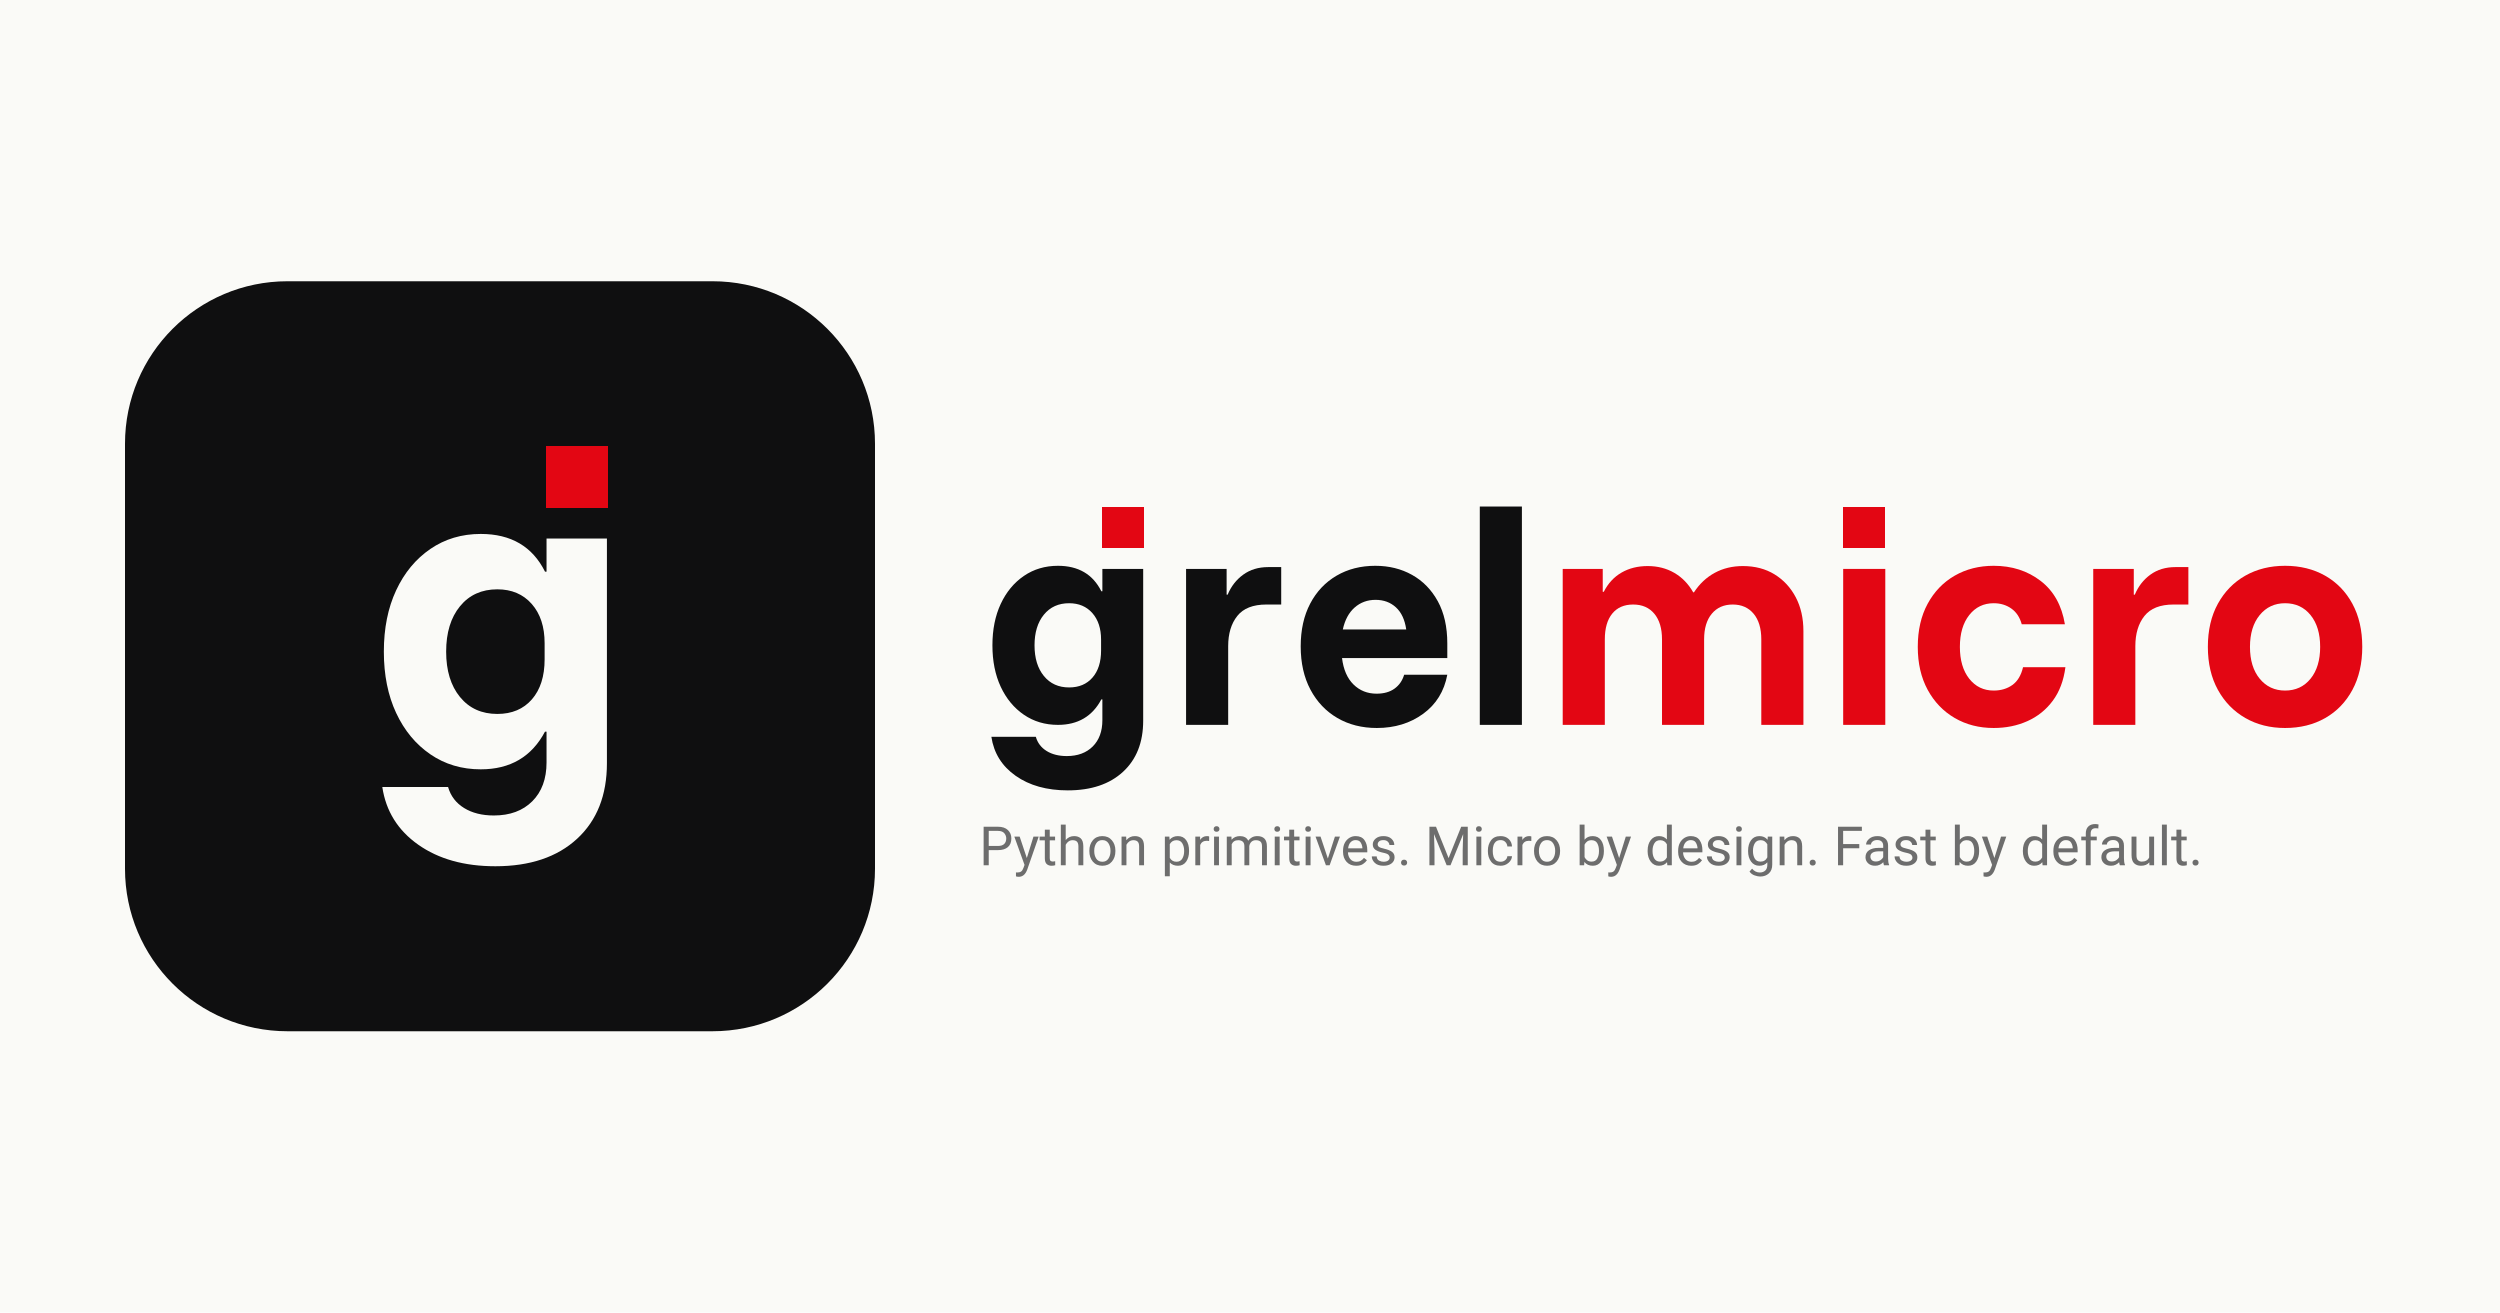
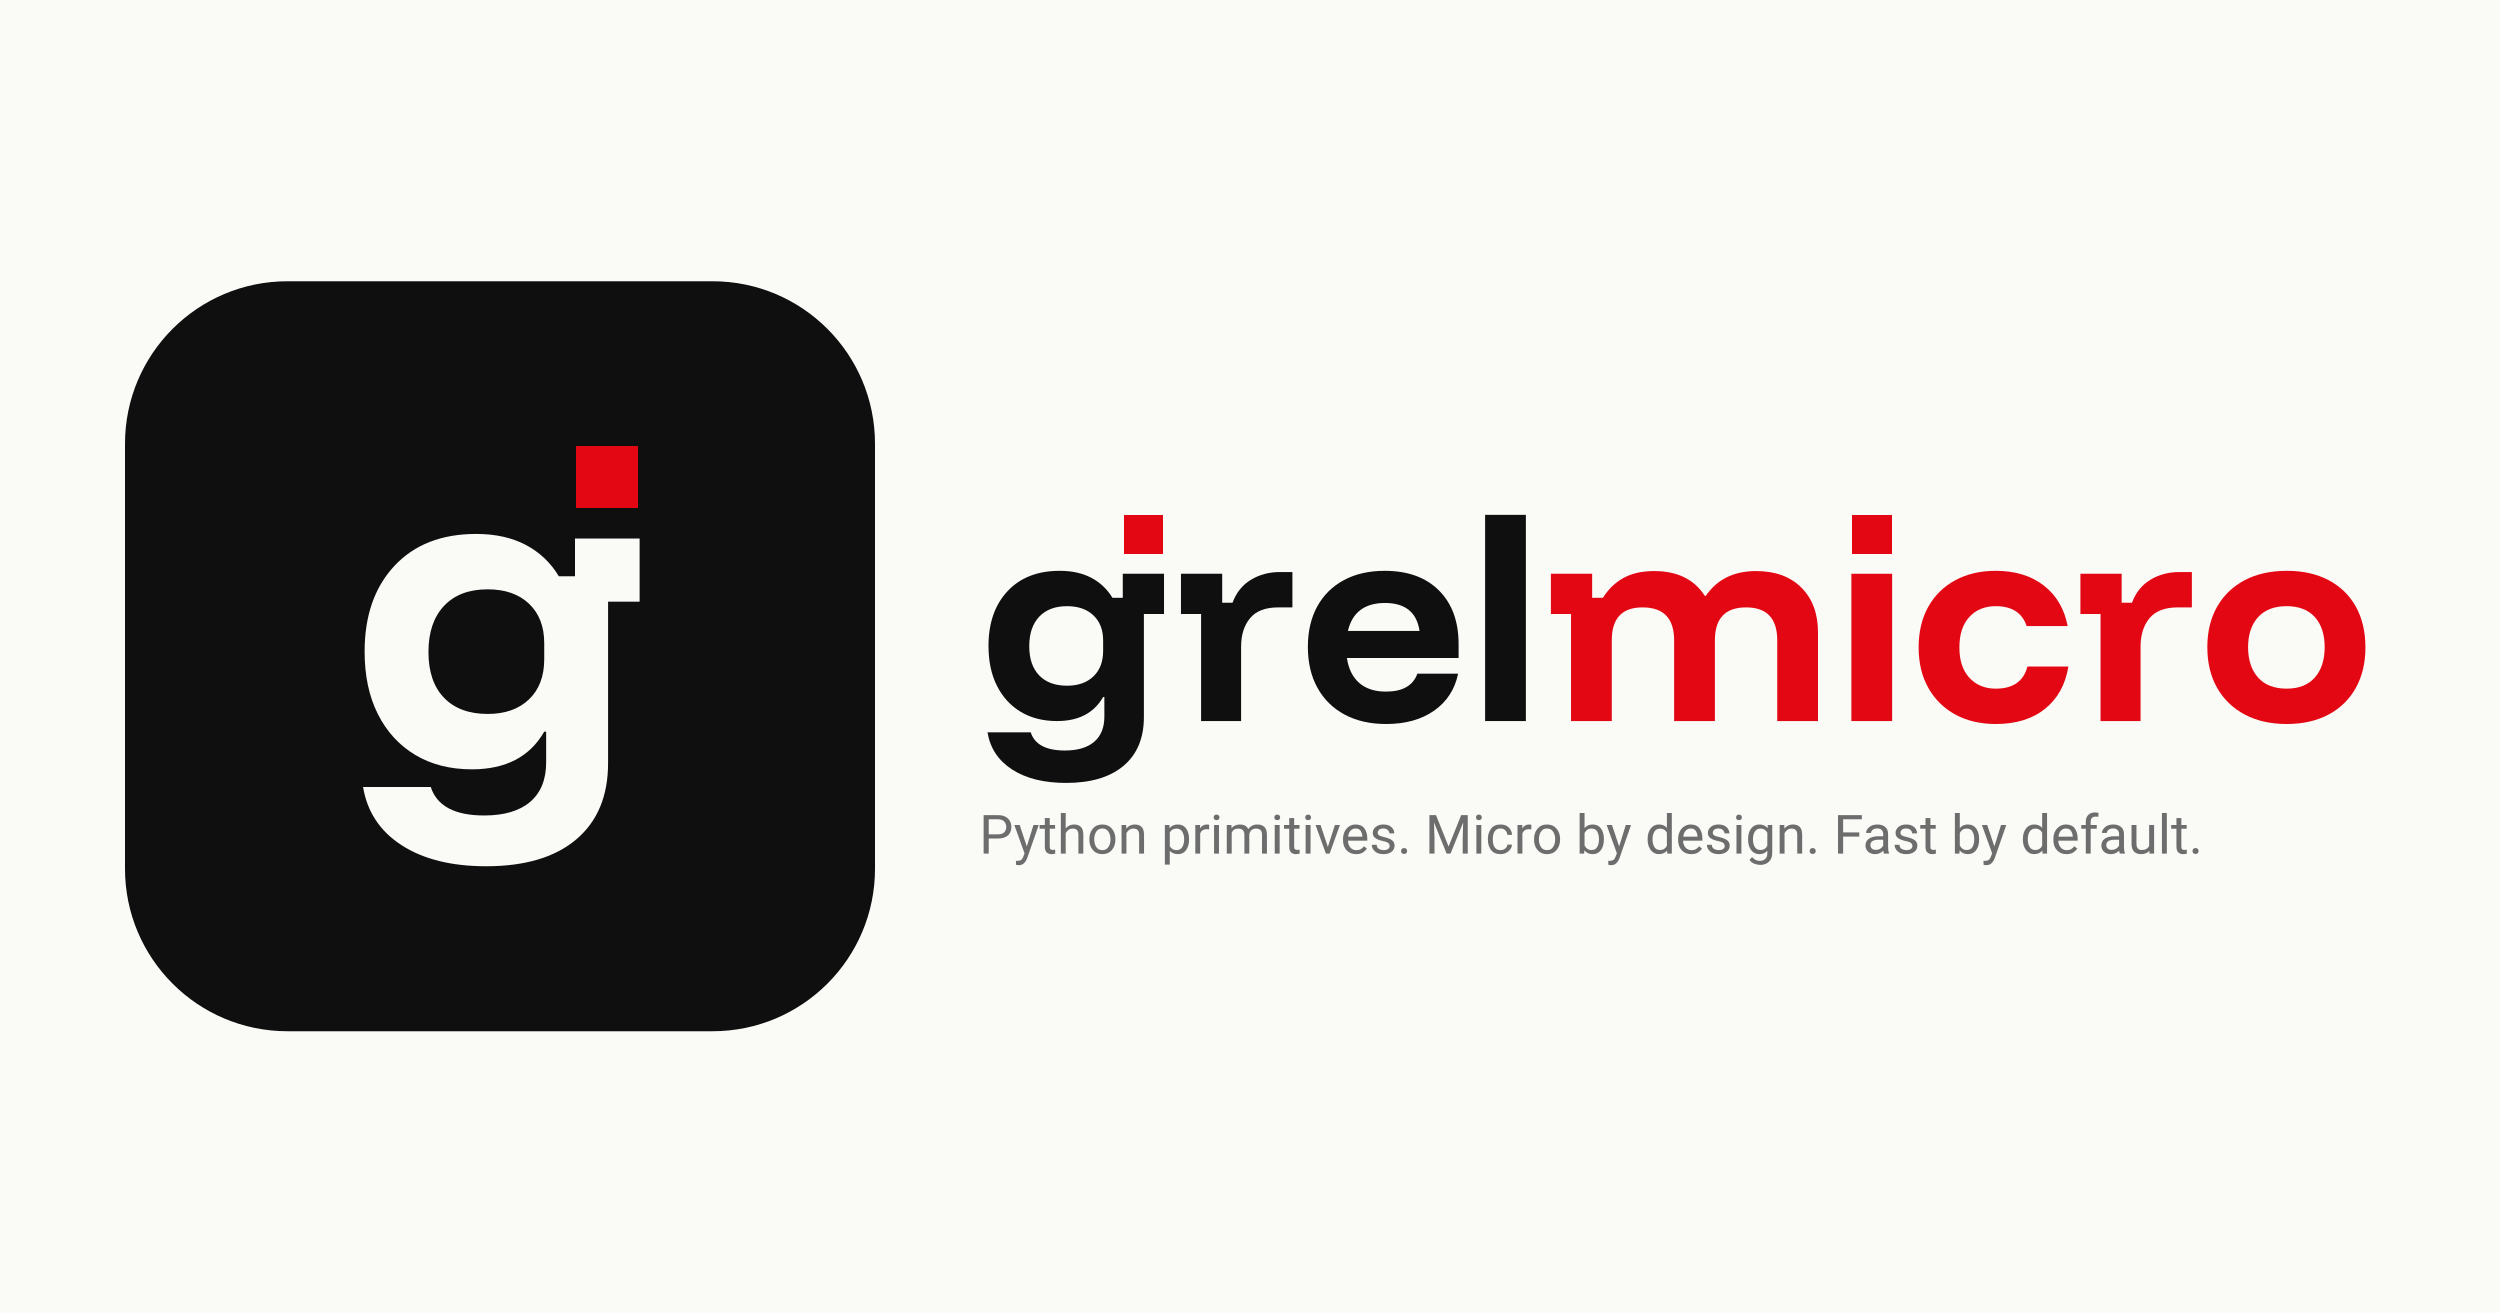
<svg xmlns="http://www.w3.org/2000/svg" viewBox="0 0 1200 630" width="1200" height="630" shape-rendering="geometricPrecision" role="img" aria-label="grelmicro: Python primitives">
  <rect width="1200" height="630" fill="#FAFAF7" />
  <rect x="60" y="135.0" width="360" height="360" rx="78" fill="#0F0F10" />
-   <path d="M341 -252Q220 -252 140.5 -196.0Q61 -140 47 -46H218Q228 -81 259.5 -100.5Q291 -120 337 -120Q400 -120 437.0 -83.0Q474 -46 474 18V98H470Q418 0 303 0Q229 0 172.0 39.0Q115 78 83.0 146.5Q51 215 51 306Q51 397 83.0 465.5Q115 534 172.0 573.0Q229 612 303 612Q421 612 470 514H474V600H631V16Q631 -109 553.5 -180.5Q476 -252 341 -252ZM346 144Q403 144 436.0 182.0Q469 220 469 286V328Q469 392 435.5 430.0Q402 468 346 468Q285 468 249.0 424.0Q213 380 213 306Q213 232 249.0 188.0Q285 144 346 144Z" fill="#FAFAF7" transform="translate(174.831 369.277) scale(0.184615 -0.184615)" />
-   <rect x="261.942" y="214.200" width="29.777" height="29.777" fill="#E30613" shape-rendering="crispEdges" />
-   <path d="M341 -252Q220 -252 140.5 -196.0Q61 -140 47 -46H218Q228 -81 259.5 -100.5Q291 -120 337 -120Q400 -120 437.0 -83.0Q474 -46 474 18V98H470Q418 0 303 0Q229 0 172.0 39.0Q115 78 83.0 146.5Q51 215 51 306Q51 397 83.0 465.5Q115 534 172.0 573.0Q229 612 303 612Q421 612 470 514H474V600H631V16Q631 -109 553.5 -180.5Q476 -252 341 -252ZM346 144Q403 144 436.0 182.0Q469 220 469 286V328Q469 392 435.5 430.0Q402 468 346 468Q285 468 249.0 424.0Q213 380 213 306Q213 232 249.0 188.0Q285 144 346 144Z" fill="#0F0F10" transform="translate(470.000 347.939) scale(0.124767 -0.124767)" />
-   <path d="M84 0V600H240V501H244Q264 549 304.0 578.0Q344 607 400 607H450V463H393Q316 463 281.0 419.0Q246 375 246 303V0Z" fill="#0F0F10" transform="translate(558.834 347.939) scale(0.124767 -0.124767)" />
-   <path d="M336 -12Q250 -12 184.0 26.5Q118 65 80.5 135.5Q43 206 43 302Q43 397 79.5 466.5Q116 536 181.0 574.0Q246 612 330 612Q409 612 471.5 577.0Q534 542 570.5 475.5Q607 409 607 313V257H202Q210 191 246.0 155.5Q282 120 335 120Q377 120 404.0 139.5Q431 159 441 193H607Q589 97 514.0 42.5Q439 -12 336 -12ZM205 367H449Q441 423 409.5 452.0Q378 481 331 481Q284 481 250.5 451.5Q217 422 205 367Z" fill="#0F0F10" transform="translate(618.972 347.939) scale(0.124767 -0.124767)" />
-   <path d="M76 0V840H238V0Z" fill="#0F0F10" transform="translate(700.819 347.939) scale(0.124767 -0.124767)" />
-   <path d="M75 0V600H229V512H233Q258 561 301.5 586.0Q345 611 402 611Q459 611 504.0 585.0Q549 559 577 510H580Q612 559 660.0 585.0Q708 611 768 611Q838 611 890.0 579.0Q942 547 971.5 491.0Q1001 435 1001 361V0H839V329Q839 392 809.5 427.5Q780 463 729 463Q678 463 648.5 427.5Q619 392 619 329V0H457V329Q457 392 427.5 427.5Q398 463 346 463Q294 463 265.5 428.0Q237 393 237 329V0Z" fill="#E30613" transform="translate(740.745 347.939) scale(0.124767 -0.124767)" />
-   <path d="M76 0V600H238V0Z" fill="#E30613" transform="translate(875.244 347.939) scale(0.124767 -0.124767)" />
-   <path d="M335 -12Q251 -12 185.0 26.5Q119 65 81.0 135.0Q43 205 43 300Q43 396 81.0 466.0Q119 536 185.0 574.0Q251 612 335 612Q440 612 515.5 554.0Q591 496 609 387H443Q432 427 403.0 447.5Q374 468 335 468Q277 468 241.0 422.5Q205 377 205 300Q205 223 241.0 177.5Q277 132 335 132Q377 132 407.0 153.5Q437 175 448 222H611Q601 145 562.5 93.0Q524 41 465.0 14.5Q406 -12 335 -12Z" fill="#E30613" transform="translate(915.169 347.939) scale(0.124767 -0.124767)" />
-   <path d="M84 0V600H240V501H244Q264 549 304.0 578.0Q344 607 400 607H450V463H393Q316 463 281.0 419.0Q246 375 246 303V0Z" fill="#E30613" transform="translate(994.272 347.939) scale(0.124767 -0.124767)" />
-   <path d="M340 -12Q254 -12 187.0 26.5Q120 65 81.5 135.0Q43 205 43 300Q43 396 81.5 466.0Q120 536 187.0 574.0Q254 612 340 612Q427 612 494.0 574.0Q561 536 599.0 466.0Q637 396 637 300Q637 205 599.0 134.5Q561 64 494.0 26.0Q427 -12 340 -12ZM340 132Q401 132 438.0 177.5Q475 223 475 300Q475 377 438.0 422.5Q401 468 340 468Q280 468 242.5 422.5Q205 377 205 300Q205 223 242.5 177.5Q280 132 340 132Z" fill="#E30613" transform="translate(1054.410 347.939) scale(0.124767 -0.124767)" />
-   <rect x="884.770" y="243.134" width="20.124" height="20.124" fill="#E30613" shape-rendering="crispEdges" />
-   <rect x="528.872" y="243.134" width="20.124" height="20.124" fill="#E30613" shape-rendering="crispEdges" />
-   <text x="470.000" y="415.313" font-family="-apple-system, BlinkMacSystemFont, Segoe UI, Roboto, sans-serif" font-size="26" fill="#0F0F10" opacity="0.6">Python primitives. Micro by design. Fast by default.</text>
+   <path d="M354 -252Q219 -252 134.5 -197.5Q50 -143 34 -46H210Q234 -120 349 -120Q427 -120 468.5 -84.5Q510 -49 510 18V98H505Q449 0 317 0Q232 0 169.5 37.5Q107 75 72.5 143.5Q38 212 38 306Q38 446 115.5 529.0Q193 612 328 612Q403 612 457.0 583.5Q511 555 543 502H585V600H753V436H671V16Q671 -112 588.5 -182.0Q506 -252 354 -252ZM358 144Q426 144 465.5 182.0Q505 220 505 286V328Q505 393 465.5 430.5Q426 468 358 468Q285 468 244.5 425.0Q204 382 204 305Q204 228 244.5 186.0Q285 144 358 144Z" fill="#FAFAF7" transform="translate(168.000 369.277) scale(0.184615 -0.184615)" />
+   <rect x="276.619" y="214.200" width="29.777" height="29.777" fill="#E30613" shape-rendering="crispEdges" />
+   <path d="M354 -252Q219 -252 134.5 -197.5Q50 -143 34 -46H210Q234 -120 349 -120Q427 -120 468.5 -84.5Q510 -49 510 18V98H505Q449 0 317 0Q232 0 169.5 37.5Q107 75 72.5 143.5Q38 212 38 306Q38 446 115.5 529.0Q193 612 328 612Q403 612 457.0 583.5Q511 555 543 502H585V600H753V436H671V16Q671 -112 588.5 -182.0Q506 -252 354 -252ZM358 144Q426 144 465.5 182.0Q505 220 505 286V328Q505 393 465.5 430.5Q426 468 358 468Q285 468 244.5 425.0Q204 382 204 305Q204 228 244.5 186.0Q285 144 358 144Z" fill="#0F0F10" transform="translate(470.000 346.108) scale(0.117833 -0.117833)" />
+   <path d="M118 0V436H36V600H204V482H246Q269 544 321.0 575.5Q373 607 439 607H490V463H432Q354 463 317.5 419.0Q281 375 281 303V0Z" fill="#0F0F10" transform="translate(562.617 346.108) scale(0.117833 -0.117833)" />
+   <path d="M352 -12Q254 -12 182.5 26.5Q111 65 72.0 135.5Q33 206 33 302Q33 397 71.0 466.5Q109 536 179.5 574.0Q250 612 346 612Q487 612 567.0 532.0Q647 452 647 313V257H192Q202 190 242.5 155.0Q283 120 351 120Q453 120 479 193H645Q625 97 547.5 42.5Q470 -12 352 -12ZM196 367H488Q471 481 347 481Q223 481 196 367Z" fill="#0F0F10" transform="translate(623.890 346.108) scale(0.117833 -0.117833)" />
+   <path d="M69 0V840H235V0Z" fill="#0F0F10" transform="translate(704.724 346.108) scale(0.117833 -0.117833)" />
+   <path d="M109 0V436H27V600H195V502H239Q271 554 322.0 582.5Q373 611 448 611Q589 611 654 510H658Q727 611 863 611Q980 611 1047.5 543.5Q1115 476 1115 361V0H949V329Q949 463 822 463Q695 463 695 329V0H529V329Q529 463 400 463Q275 463 275 329V0Z" fill="#E30613" transform="translate(741.252 346.108) scale(0.117833 -0.117833)" />
+   <path d="M69 0V600H235V0Z" fill="#E30613" transform="translate(880.531 346.108) scale(0.117833 -0.117833)" />
+   <path d="M347 -12Q253 -12 182.5 26.5Q112 65 72.5 135.0Q33 205 33 300Q33 395 72.0 465.0Q111 535 182.0 573.5Q253 612 347 612Q466 612 543.0 552.0Q620 492 640 387H473Q446 468 347 468Q280 468 239.5 424.0Q199 380 199 300Q199 220 240.0 176.0Q281 132 347 132Q453 132 476 222H643Q625 112 548.0 50.0Q471 -12 347 -12Z" fill="#E30613" transform="translate(917.059 346.108) scale(0.117833 -0.117833)" />
+   <path d="M118 0V436H36V600H204V482H246Q269 544 321.0 575.5Q373 607 439 607H490V463H432Q354 463 317.5 419.0Q281 375 281 303V0Z" fill="#E30613" transform="translate(994.358 346.108) scale(0.117833 -0.117833)" />
+   <path d="M356 -12Q258 -12 185.5 26.5Q113 65 73.0 135.0Q33 205 33 301Q33 396 73.0 466.0Q113 536 185.5 574.0Q258 612 357 612Q455 612 527.0 574.0Q599 536 638.0 466.0Q677 396 677 300Q677 205 637.5 134.5Q598 64 526.0 26.0Q454 -12 356 -12ZM356 132Q431 132 471.0 177.5Q511 223 511 301Q511 379 471.0 423.5Q431 468 356 468Q280 468 239.5 423.0Q199 378 199 301Q199 223 239.5 177.5Q280 132 356 132Z" fill="#E30613" transform="translate(1055.631 346.108) scale(0.117833 -0.117833)" />
+   <rect x="888.939" y="247.128" width="19.006" height="19.006" fill="#E30613" shape-rendering="crispEdges" />
+   <rect x="539.328" y="247.128" width="19.006" height="19.006" fill="#E30613" shape-rendering="crispEdges" />
+   <text x="470.000" y="409.738" font-family="-apple-system, BlinkMacSystemFont, Segoe UI, Roboto, sans-serif" font-size="26" fill="#0F0F10" opacity="0.6">Python primitives. Micro by design. Fast by default.</text>
</svg>
